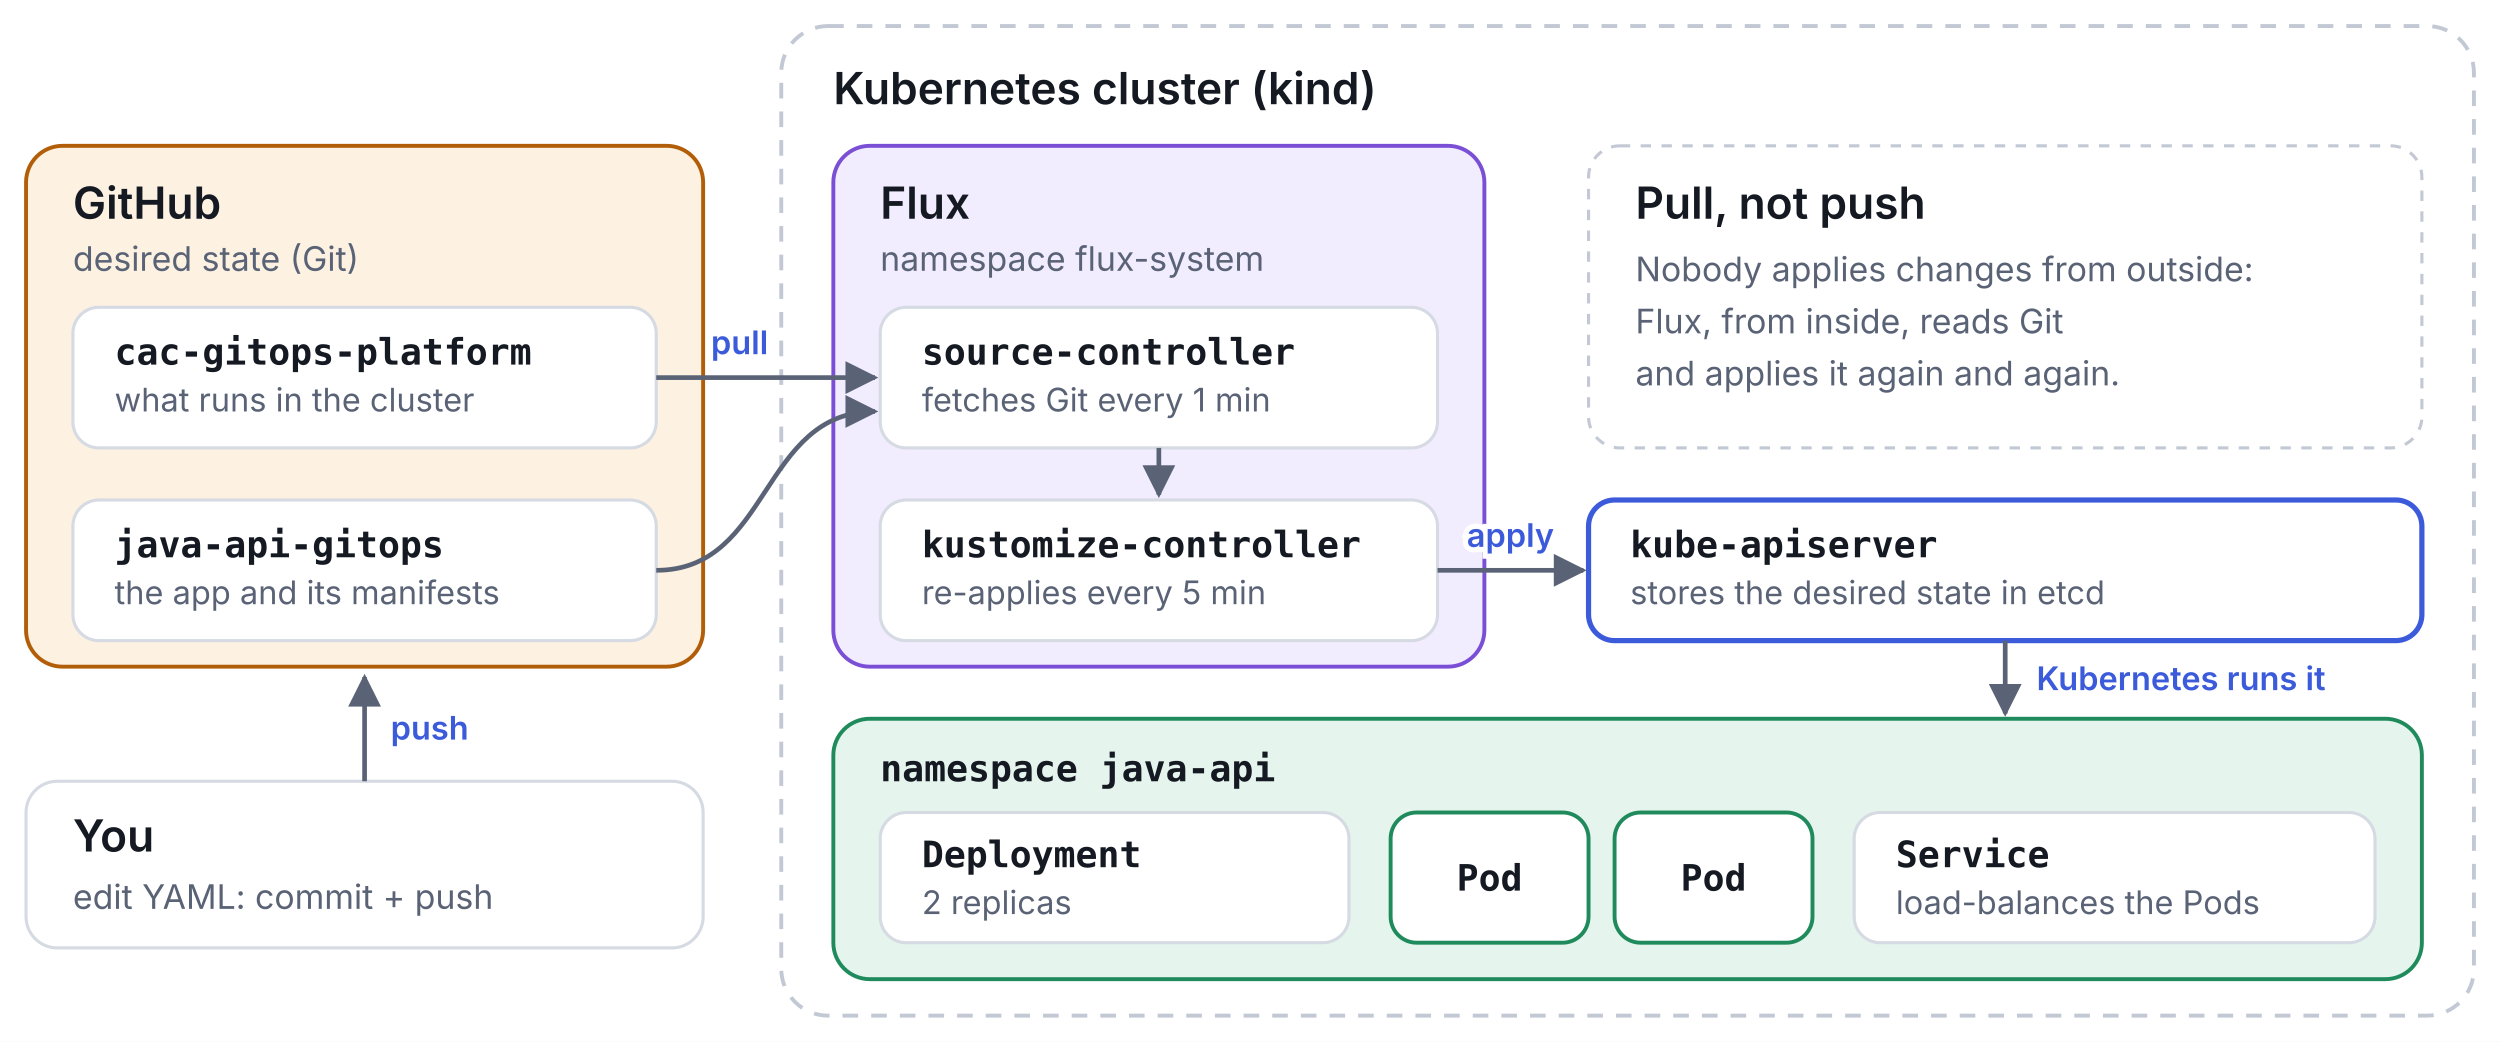
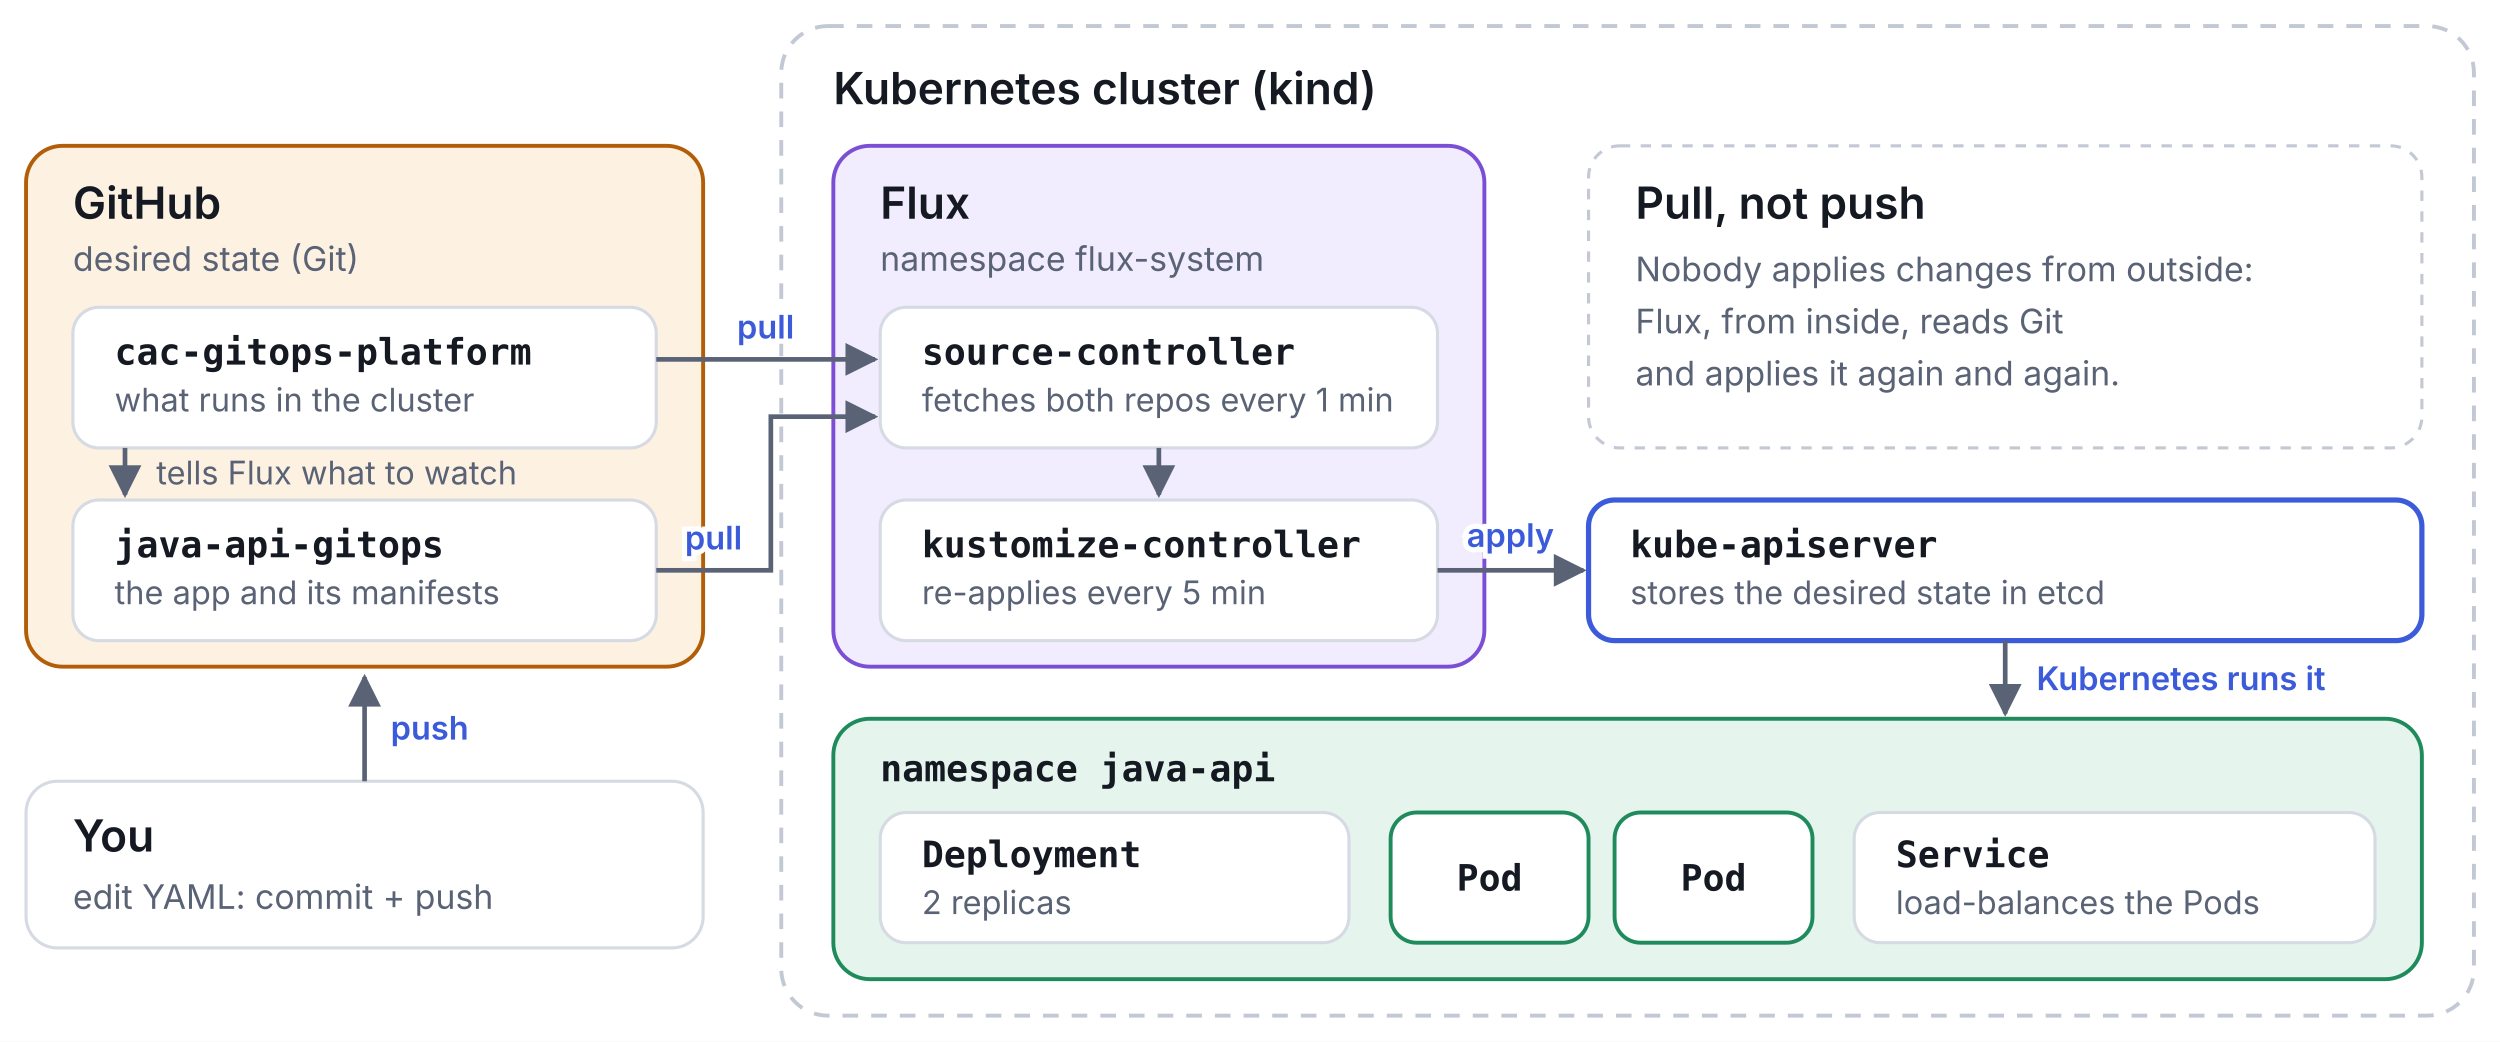
<svg xmlns="http://www.w3.org/2000/svg" viewBox="0 0 960 400">
  <style>
    .dg-bg { fill: #ffffff; }
    .dg-frame { fill: none; stroke: #c3c9d4; stroke-width: 1.5; stroke-dasharray: 6 5; }
    .dg-grp { stroke-width: 1.5; }
    .k8s { fill: #e9eeff; stroke: #3b5bdb; }
    .node { fill: #e5f5ed; stroke: #1f8a5b; }
    .flux { fill: #f2ecff; stroke: #7a4fd6; }
    .git { fill: #fdf1e2; stroke: #b25e09; }
    .dg-box { fill: #ffffff; stroke: #d5dae3; stroke-width: 1.2; }
    .dg-box.hl { stroke: #3b5bdb; stroke-width: 2; }
    .dg-box.pod { stroke: #1f8a5b; stroke-width: 1.5; }
    .dg-note { fill: none; stroke: #c3c9d4; stroke-width: 1.2; stroke-dasharray: 4 4; }
    .dg-arrow { fill: none; stroke: #5a6376; stroke-width: 1.8; }
    .dg-head { fill: #5a6376; }
    text { font-family: Inter, system-ui, sans-serif; fill: #151922; }
    .dg-t { font-size: 17px; font-weight: 600; }
    .dg-s { font-size: 13px; fill: #5a6376; }
    .dg-d { font-size: 12.5px; fill: #5a6376; }
    .dg-n { font-family: "JetBrains Mono", ui-monospace, monospace; font-size: 14px; font-weight: 600; }
    .dg-l { font-size: 12.5px; font-weight: 600; fill: #3b5bdb; paint-order: stroke; stroke: #ffffff; stroke-width: 4px; }
  </style>
  <defs>
    <marker id="dgg-head" viewBox="0 0 10 10" refX="9" refY="5" markerWidth="7" markerHeight="7" orient="auto-start-reverse">
      <path class="dg-head" d="M0 0L10 5L0 10z" />
    </marker>
  </defs>
  <rect class="dg-bg" width="960" height="400" />
  <rect class="dg-grp git" x="10" y="56" width="260" height="200" rx="14" />
  <text class="dg-t" x="28" y="84">GitHub</text>
  <text class="dg-s" x="28" y="104">desired state (Git)</text>
  <rect class="dg-box" x="28" y="118" width="224" height="54" rx="10" />
  <text class="dg-n" x="44" y="140">cac-gitops-platform</text>
  <text class="dg-d" x="44" y="158">what runs in the cluster</text>
  <rect class="dg-box" x="28" y="192" width="224" height="54" rx="10" />
  <text class="dg-n" x="44" y="214">java-api-gitops</text>
  <text class="dg-d" x="44" y="232">the app and its manifests</text>
+   <path class="dg-arrow dash" d="M48 172V190" marker-end="url(#dgg-head)" />
+   <text class="dg-d" x="60" y="186">tells Flux what to watch</text>
  <rect class="dg-box" x="10" y="300" width="260" height="64" rx="12" />
  <text class="dg-t" x="28" y="327">You</text>
  <text class="dg-s" x="28" y="349">edit YAML: commit + push</text>
  <path class="dg-arrow" d="M140 300V260" marker-end="url(#dgg-head)" />
  <text class="dg-l" x="150" y="284">push</text>
  <rect class="dg-frame" x="300" y="10" width="650" height="380" rx="18" />
  <text class="dg-t" x="320" y="40">Kubernetes cluster (kind)</text>
  <rect class="dg-grp flux" x="320" y="56" width="250" height="200" rx="14" />
  <text class="dg-t" x="338" y="84">Flux</text>
  <text class="dg-s" x="338" y="104">namespace flux-system</text>
  <rect class="dg-box" x="338" y="118" width="214" height="54" rx="10" />
  <text class="dg-n" x="354" y="140">source-controller</text>
-   <text class="dg-d" x="354" y="158">fetches Git every 1 min</text>
+   <text class="dg-d" x="354" y="158">fetches both repos every 1 min</text>
  <rect class="dg-box" x="338" y="192" width="214" height="54" rx="10" />
  <text class="dg-n" x="354" y="214">kustomize-controller</text>
  <text class="dg-d" x="354" y="232">re-applies every 5 min</text>
  <path class="dg-arrow" d="M445 172V190" marker-end="url(#dgg-head)" />
-   <path class="dg-arrow" d="M252 145H336" marker-end="url(#dgg-head)" />
-   <path class="dg-arrow" d="M252 219C296 219 292 158 336 158" marker-end="url(#dgg-head)" />
-   <text class="dg-l" x="284" y="136" text-anchor="middle">pull</text>
+   <path class="dg-arrow" d="M252 138H336" marker-end="url(#dgg-head)" />
+   <text class="dg-l" x="294" y="130" text-anchor="middle">pull</text>
+   <path class="dg-arrow" d="M252 219H296V160H336" marker-end="url(#dgg-head)" />
+   <text class="dg-l" x="274" y="211" text-anchor="middle">pull</text>
  <rect class="dg-note" x="610" y="56" width="320" height="116" rx="12" />
  <text class="dg-t" x="628" y="84">Pull, not push</text>
  <text class="dg-s" x="628" y="108">Nobody applies changes from outside:</text>
  <text class="dg-s" x="628" y="128">Flux, from inside, reads Git</text>
  <text class="dg-s" x="628" y="148">and applies it again and again.</text>
  <rect class="dg-box hl" x="610" y="192" width="320" height="54" rx="10" />
  <text class="dg-n" x="626" y="214">kube-apiserver</text>
  <text class="dg-d" x="626" y="232">stores the desired state in etcd</text>
  <path class="dg-arrow" d="M552 219H608" marker-end="url(#dgg-head)" />
  <text class="dg-l" x="580" y="210" text-anchor="middle">apply</text>
  <path class="dg-arrow" d="M770 246V274" marker-end="url(#dgg-head)" />
  <text class="dg-l" x="782" y="265">Kubernetes runs it</text>
  <rect class="dg-grp node" x="320" y="276" width="610" height="100" rx="14" />
  <text class="dg-n" x="338" y="300">namespace java-api</text>
  <rect class="dg-box" x="338" y="312" width="180" height="50" rx="10" />
  <text class="dg-n" x="354" y="333">Deployment</text>
  <text class="dg-d" x="354" y="351">2 replicas</text>
  <rect class="dg-box pod" x="534" y="312" width="76" height="50" rx="10" />
  <text class="dg-n" x="572" y="342" text-anchor="middle">Pod</text>
  <rect class="dg-box pod" x="620" y="312" width="76" height="50" rx="10" />
  <text class="dg-n" x="658" y="342" text-anchor="middle">Pod</text>
  <rect class="dg-box" x="712" y="312" width="200" height="50" rx="10" />
  <text class="dg-n" x="728" y="333">Service</text>
  <text class="dg-d" x="728" y="351">load-balances the Pods</text>
</svg>
